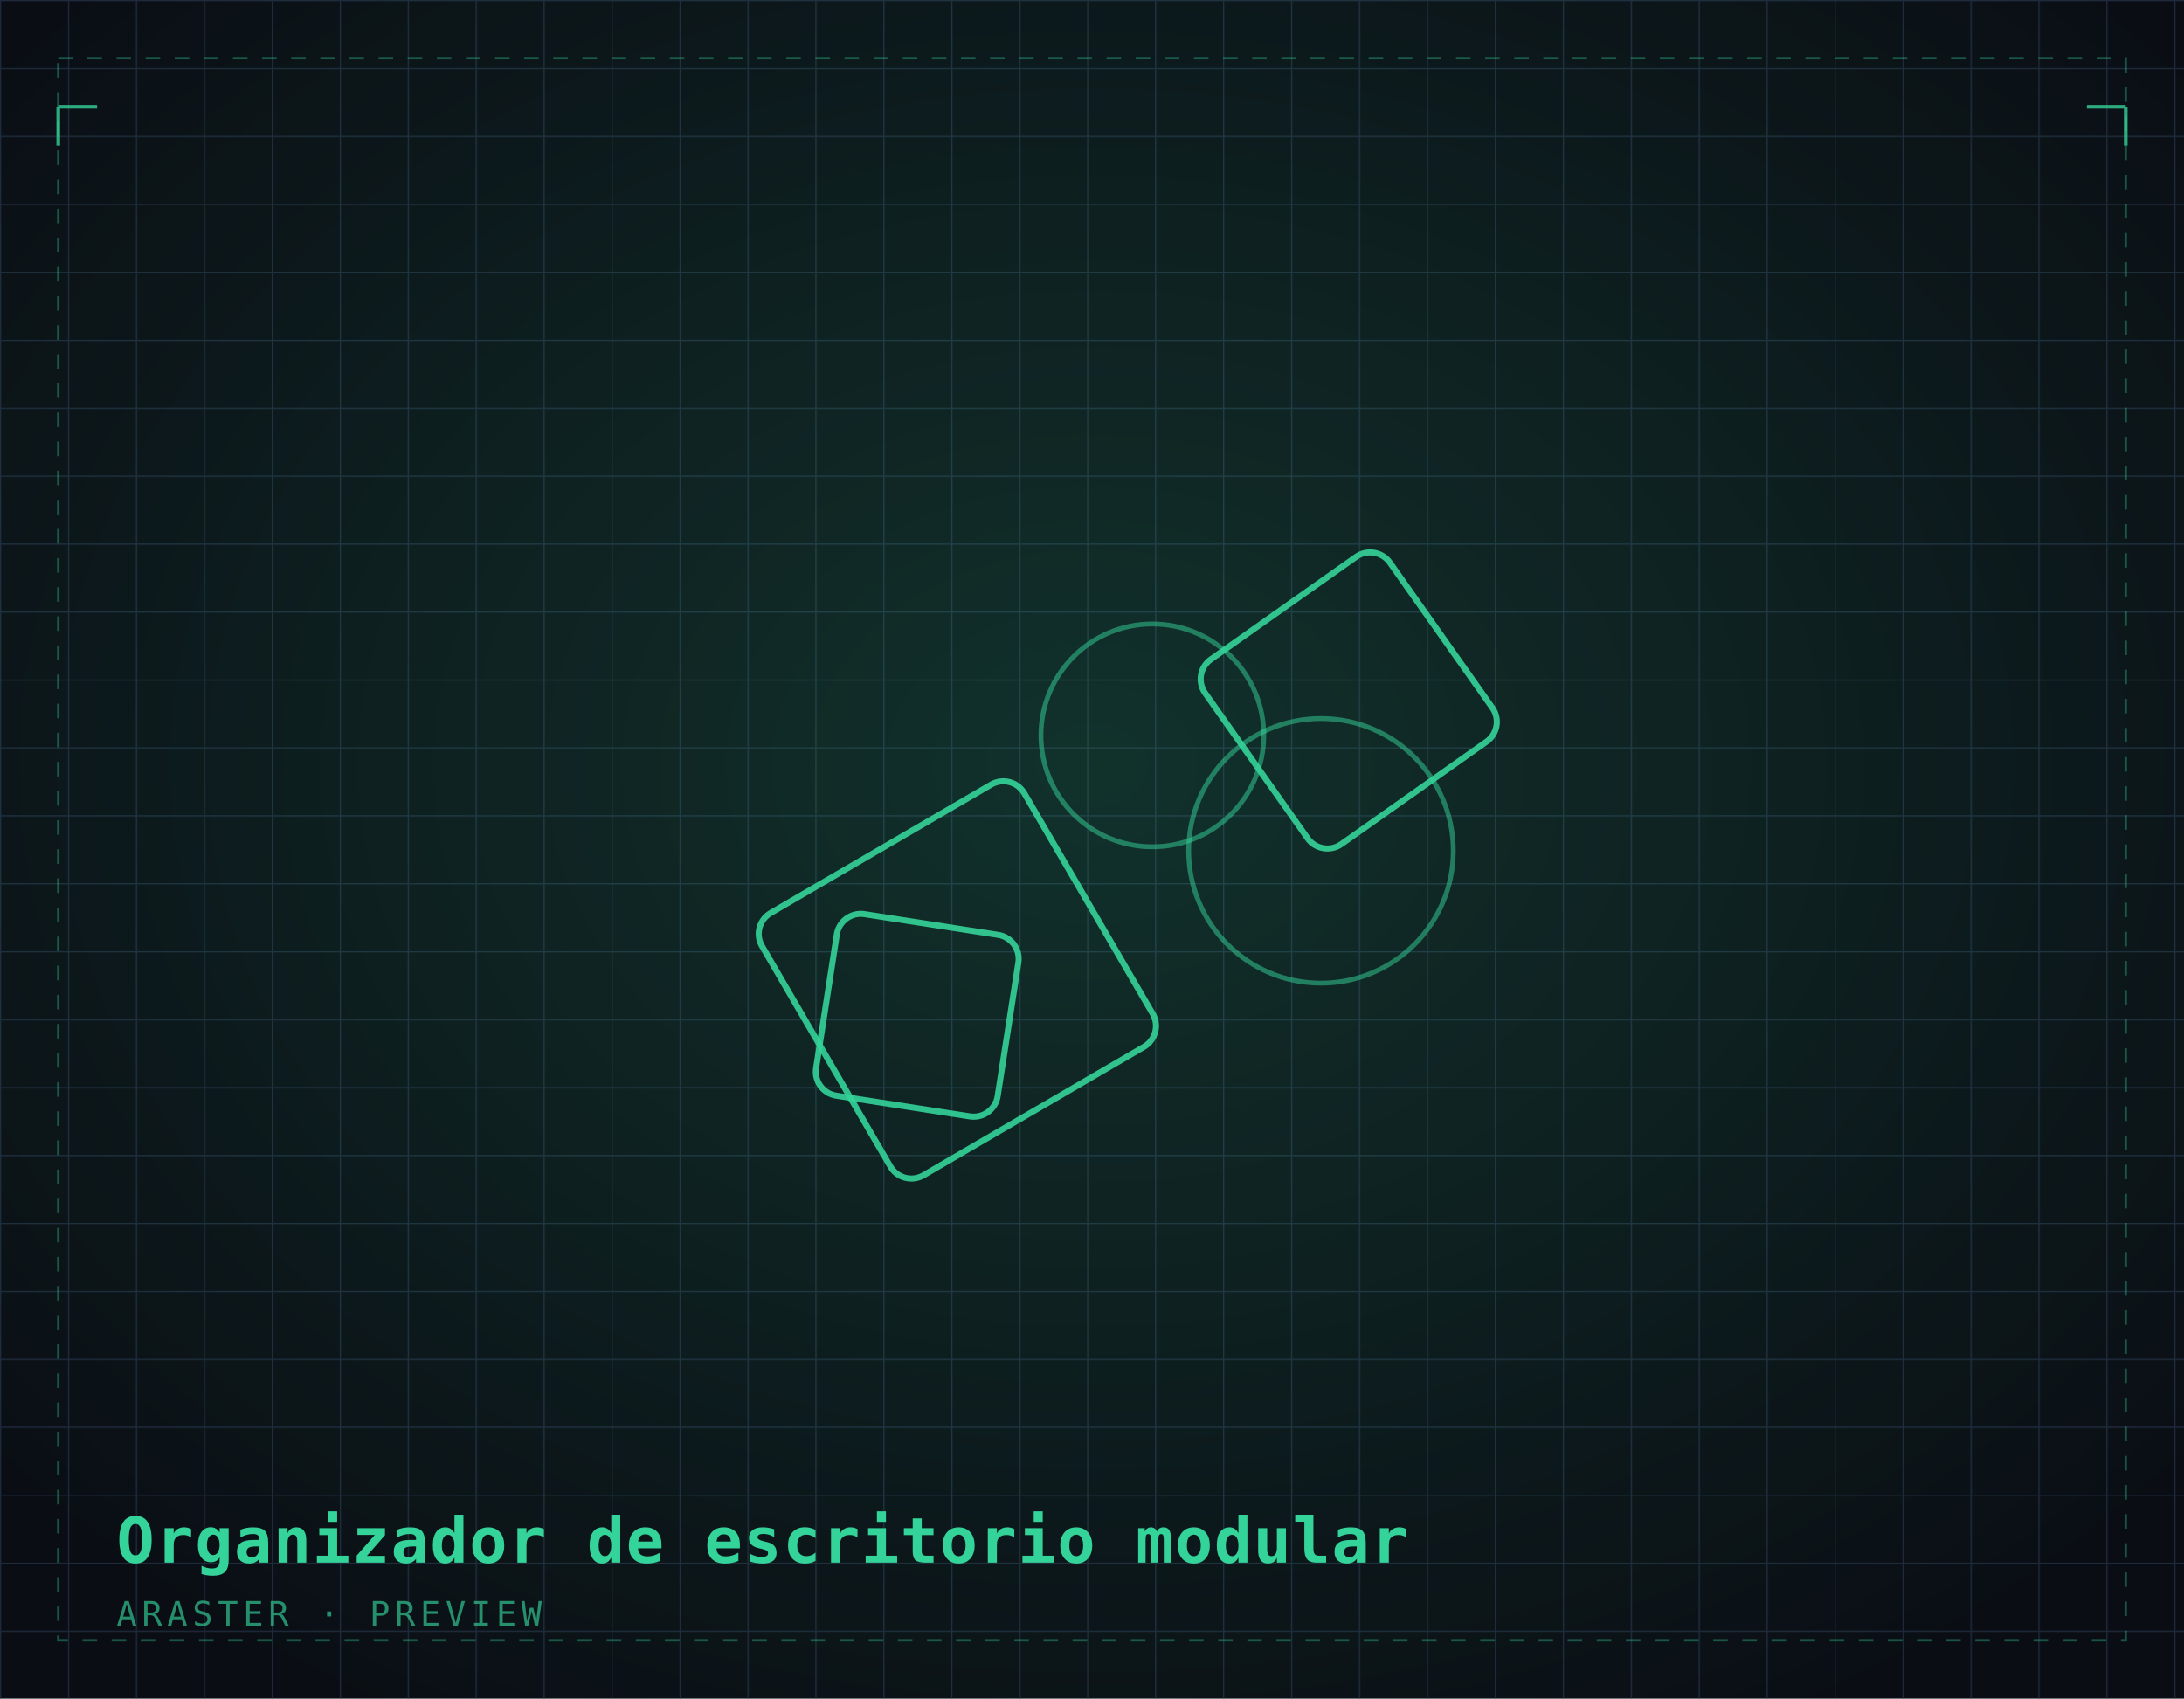
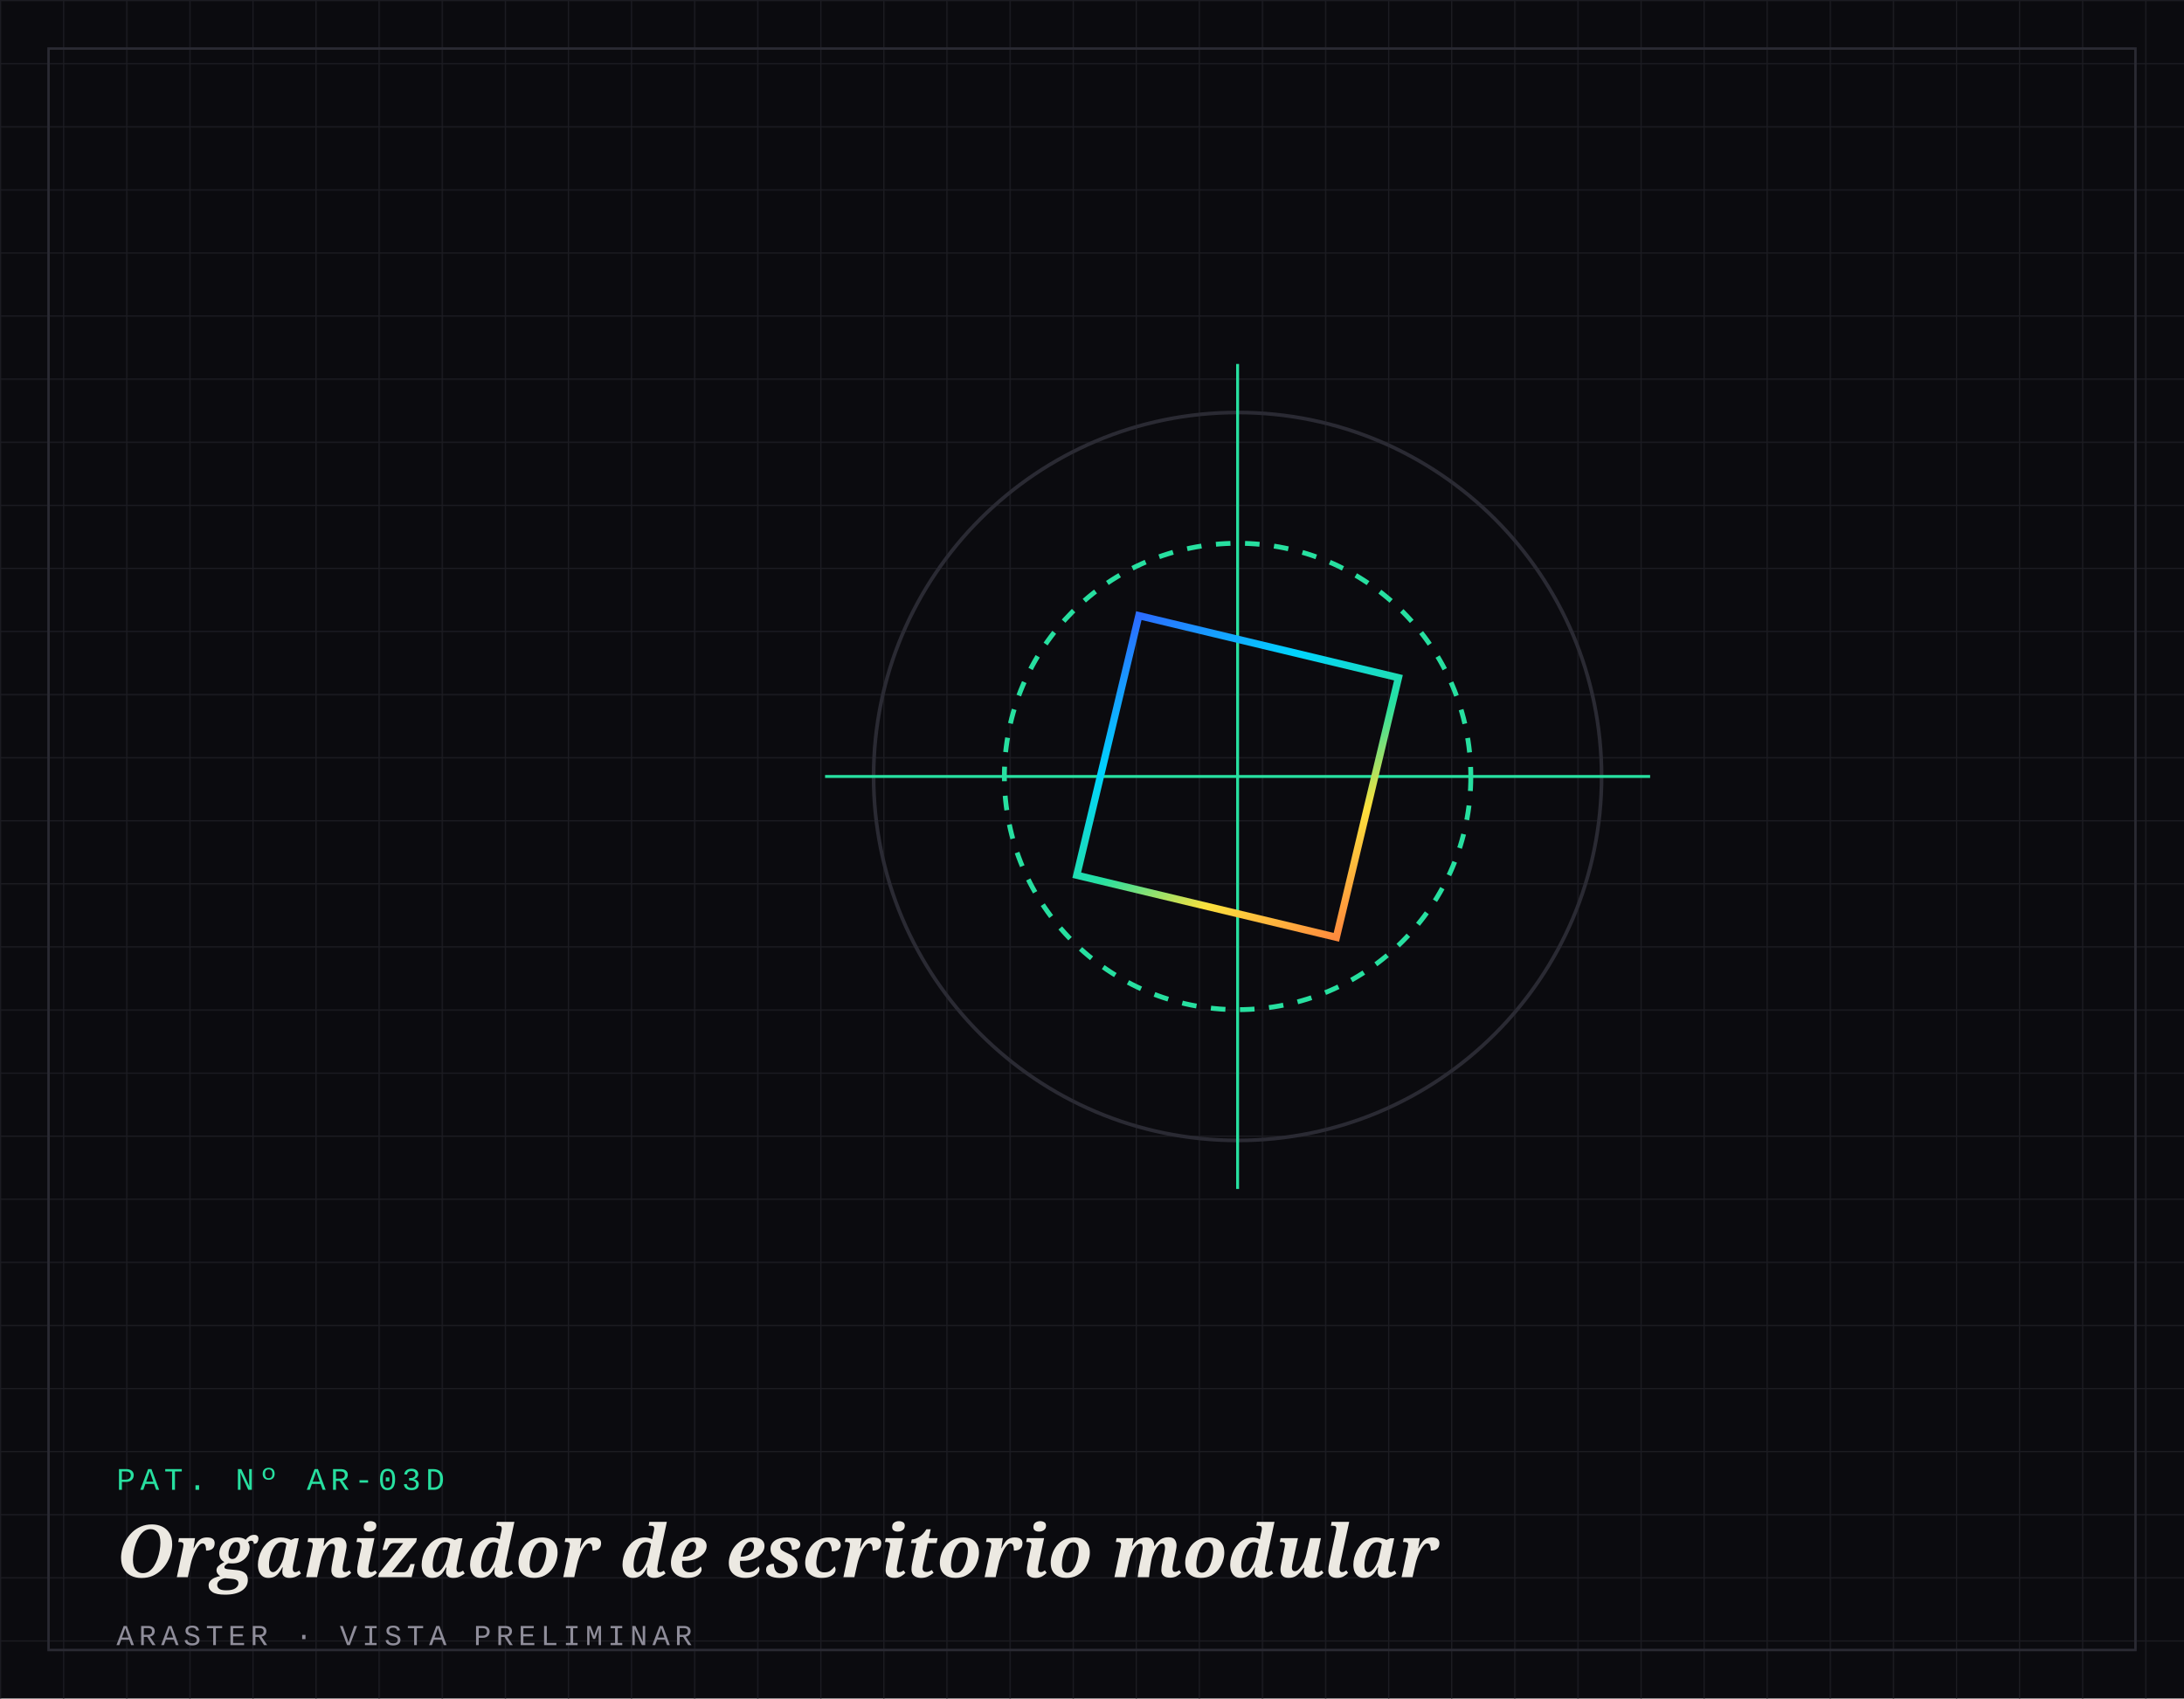
<svg xmlns="http://www.w3.org/2000/svg" viewBox="0 0 900 700" width="900" height="700">
  <defs>
-     <pattern id="grid" width="28" height="28" patternUnits="userSpaceOnUse">
-       <path d="M 28 0 L 0 0 0 28" fill="none" stroke="#1e293b" stroke-width="1" />
+     <pattern id="grid" width="26" height="26" patternUnits="userSpaceOnUse">
+       <path d="M 26 0 L 0 0 0 26" fill="none" stroke="#1c1c22" stroke-width="1" />
    </pattern>
-     <radialGradient id="glow" cx="50%" cy="45%" r="65%">
-       <stop offset="0%" stop-color="#34d399" stop-opacity="0.18" />
-       <stop offset="100%" stop-color="#34d399" stop-opacity="0" />
-     </radialGradient>
+     <linearGradient id="thermal" x1="0" y1="0" x2="1" y2="1">
+       <stop offset="0%" stop-color="#2b6cff" />
+       <stop offset="30%" stop-color="#00d4ff" />
+       <stop offset="55%" stop-color="#27e0a0" />
+       <stop offset="75%" stop-color="#fbe13d" />
+       <stop offset="100%" stop-color="#ff8a3d" />
+     </linearGradient>
  </defs>
-   <rect width="900" height="700" fill="#0a0e14" />
+   <rect width="900" height="700" fill="#0b0b0f" />
  <rect width="900" height="700" fill="url(#grid)" />
-   <rect width="900" height="700" fill="url(#glow)" />
-   <rect x="24" y="24" width="852" height="652" fill="none" stroke="#34d399" stroke-width="1" opacity="0.35" stroke-dasharray="6 6" />
-   <rect x="509.195" y="242.072" width="93.219" height="93.219" rx="10" transform="rotate(54.78779 555.8044 288.6818)" fill="none" stroke="#34d399" stroke-width="2.5" opacity="0.9" />
-   <rect x="340.126" y="380.562" width="75.713" height="75.713" rx="10" transform="rotate(8.81268 377.9824 418.4186)" fill="none" stroke="#34d399" stroke-width="2.5" opacity="0.9" />
-   <rect x="331.963" y="341.292" width="125.094" height="125.094" rx="10" transform="rotate(59.78045 394.5101 403.8387)" fill="none" stroke="#34d399" stroke-width="2.5" opacity="0.9" />
-   <circle cx="544.358" cy="350.649" r="54.528" fill="none" stroke="#34d399" stroke-width="2" opacity="0.5" />
-   <circle cx="474.874" cy="303.072" r="45.916" fill="none" stroke="#34d399" stroke-width="2" opacity="0.5" />
-   <g font-family="'JetBrains Mono', monospace" fill="#34d399">
-     <text x="48" y="644" font-size="26" font-weight="700" letter-spacing="0.5">Organizador de escritorio modular</text>
-     <text x="48" y="670" font-size="14" opacity="0.65" letter-spacing="2">ARASTER · PREVIEW</text>
-   </g>
-   <g stroke="#34d399" stroke-width="1.5" opacity="0.8">
-     <line x1="24" y1="60" x2="24" y2="44" />
-     <line x1="24" y1="44" x2="40" y2="44" />
-     <line x1="876" y1="60" x2="876" y2="44" />
-     <line x1="876" y1="44" x2="860" y2="44" />
+   <rect x="20" y="20" width="860" height="660" fill="none" stroke="#2a2a33" stroke-width="1" />
+   <circle cx="510" cy="320" r="150" fill="none" stroke="#2a2a33" stroke-width="1.5" />
+   <circle cx="510" cy="320" r="96.107" fill="none" stroke="#27e0a0" stroke-width="2" stroke-dasharray="6 6" />
+   <line x1="510" y1="150" x2="510" y2="490" stroke="#27e0a0" stroke-width="1.2" />
+   <line x1="340" y1="320" x2="680" y2="320" stroke="#27e0a0" stroke-width="1.2" />
+   <rect x="455" y="265" width="110" height="110" fill="none" stroke="url(#thermal)" stroke-width="3" transform="rotate(13.45047 510 320)" />
+   <g font-family="Georgia, serif" fill="#ece9e2">
+     <text x="48" y="614" font-size="13" letter-spacing="2" fill="#27e0a0" font-family="Courier New, monospace">PAT. Nº AR-03D</text>
+     <text x="48" y="650" font-size="30" font-style="italic" font-weight="600">Organizador de escritorio modular</text>
+     <text x="48" y="678" font-size="12" letter-spacing="2" fill="#8f8d9a" font-family="Courier New, monospace">ARASTER · VISTA PRELIMINAR</text>
  </g>
</svg>
